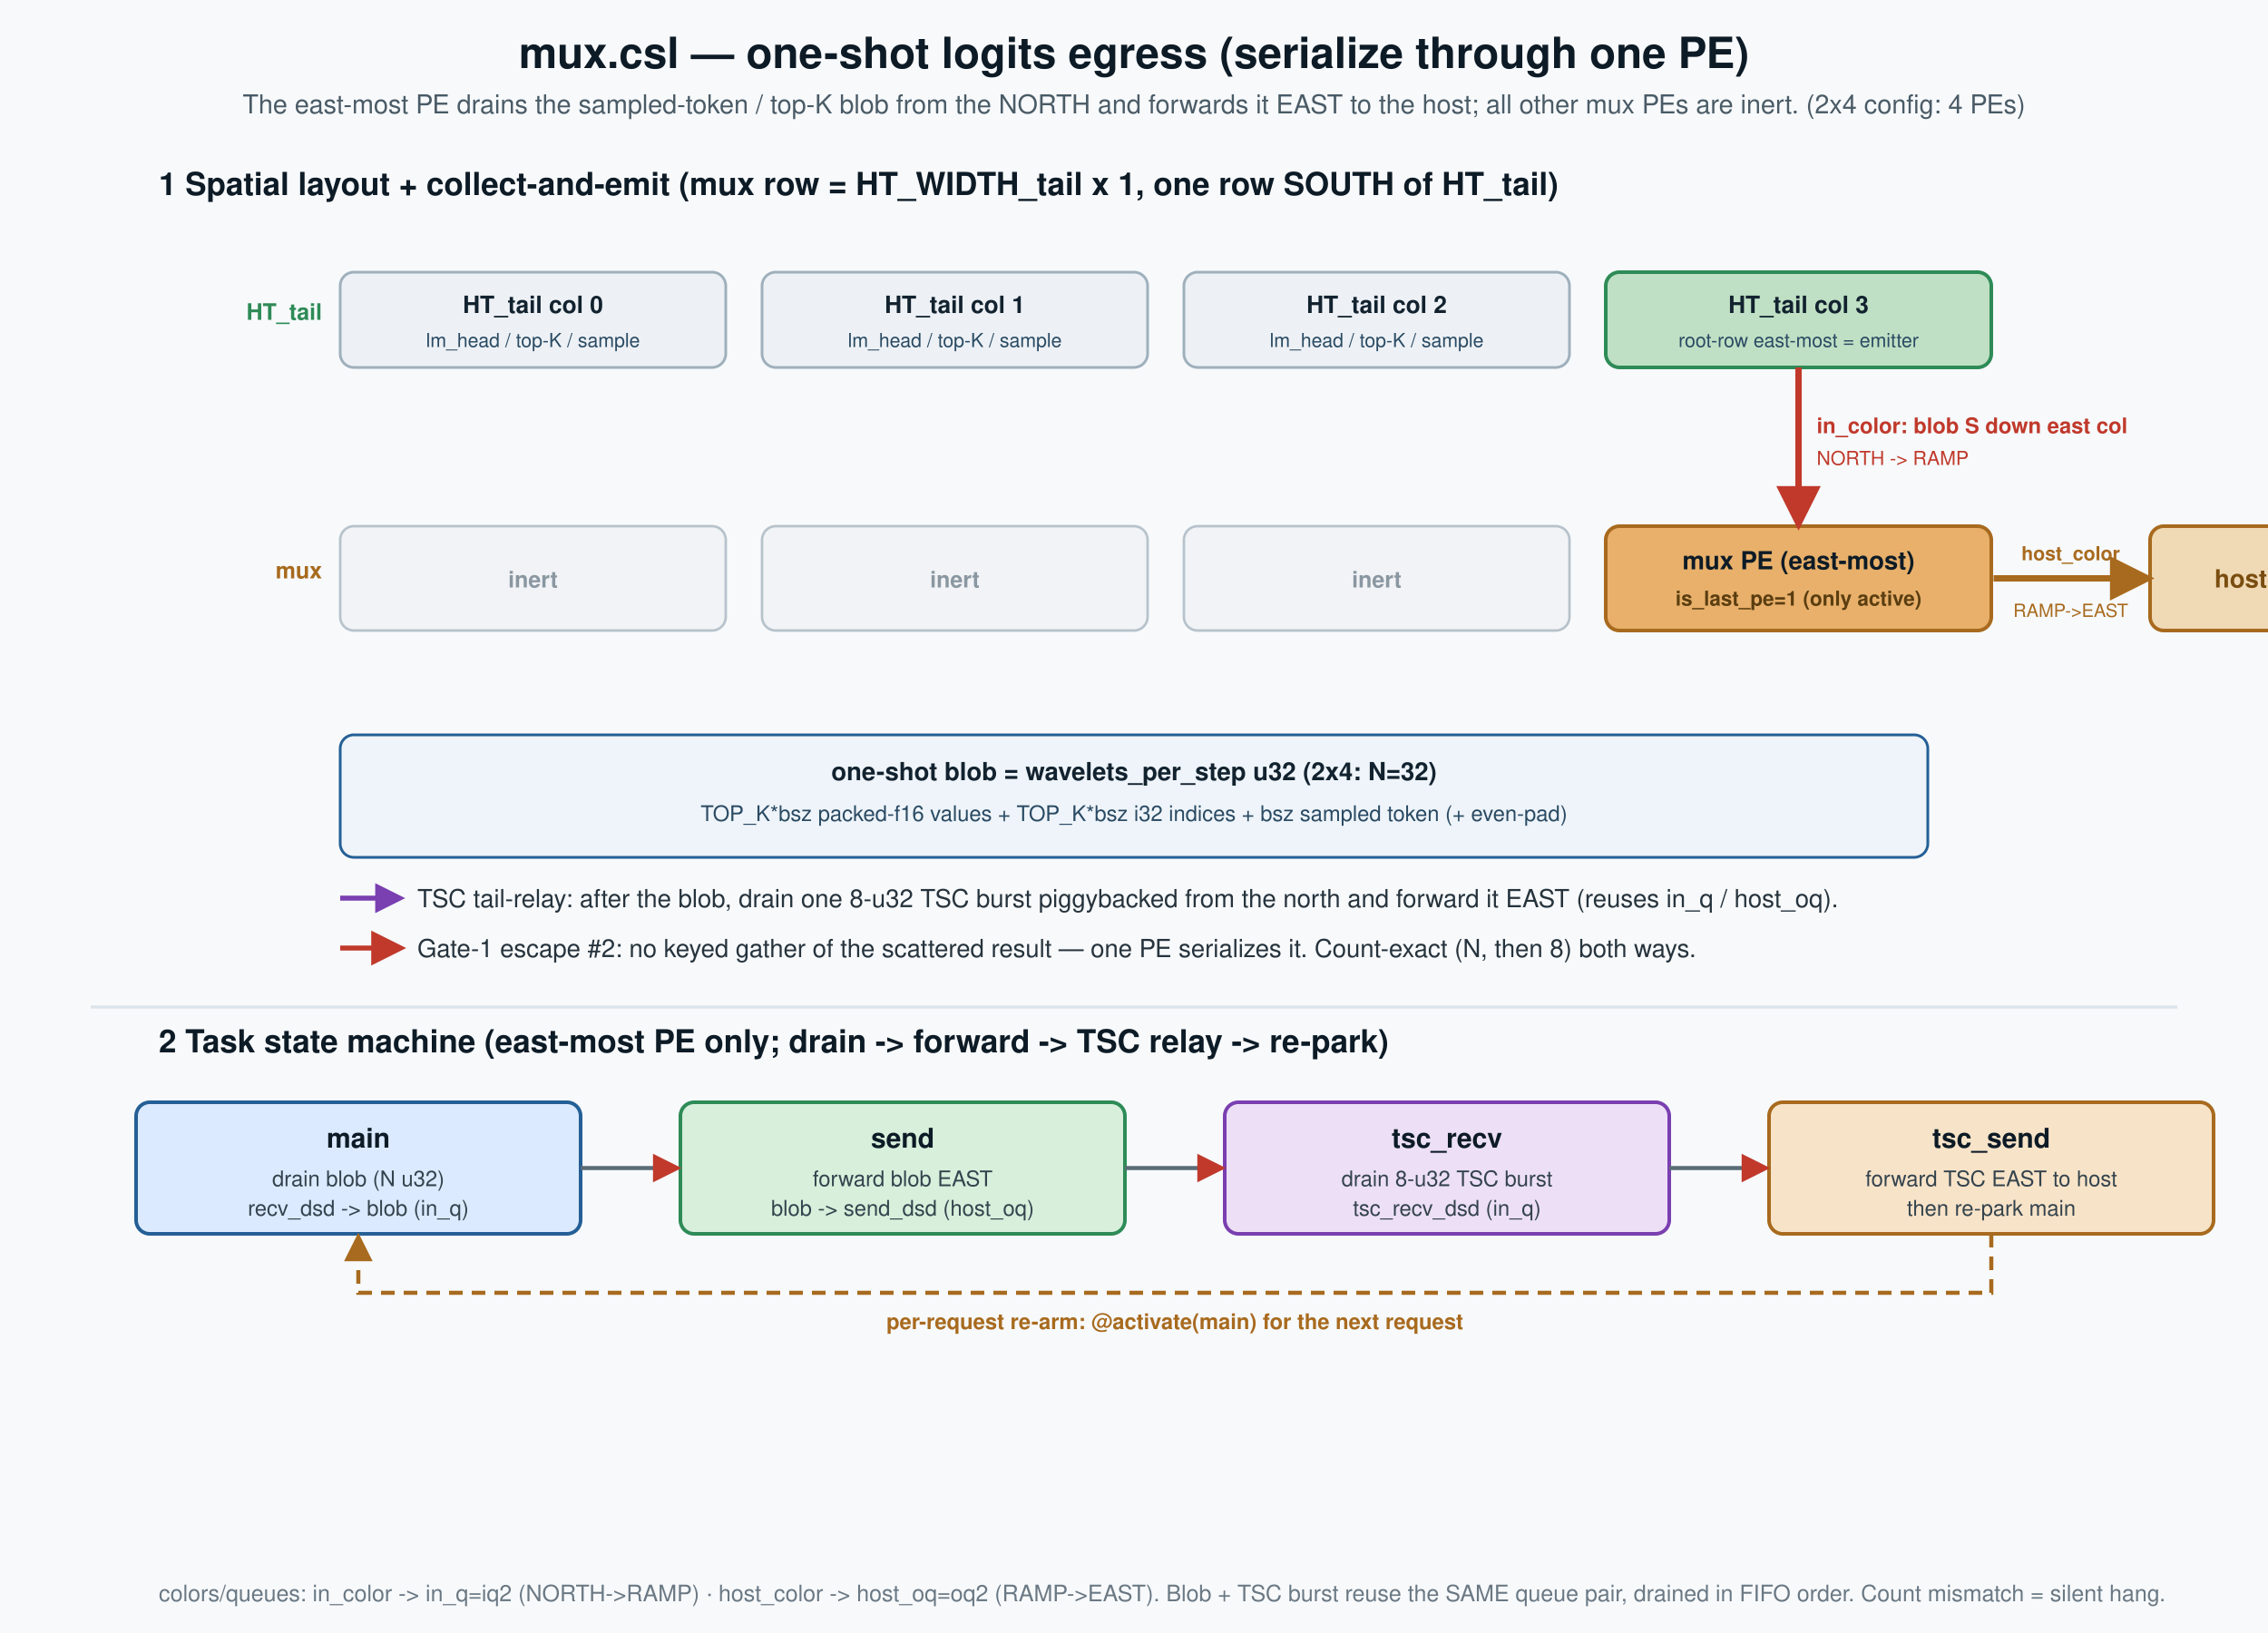
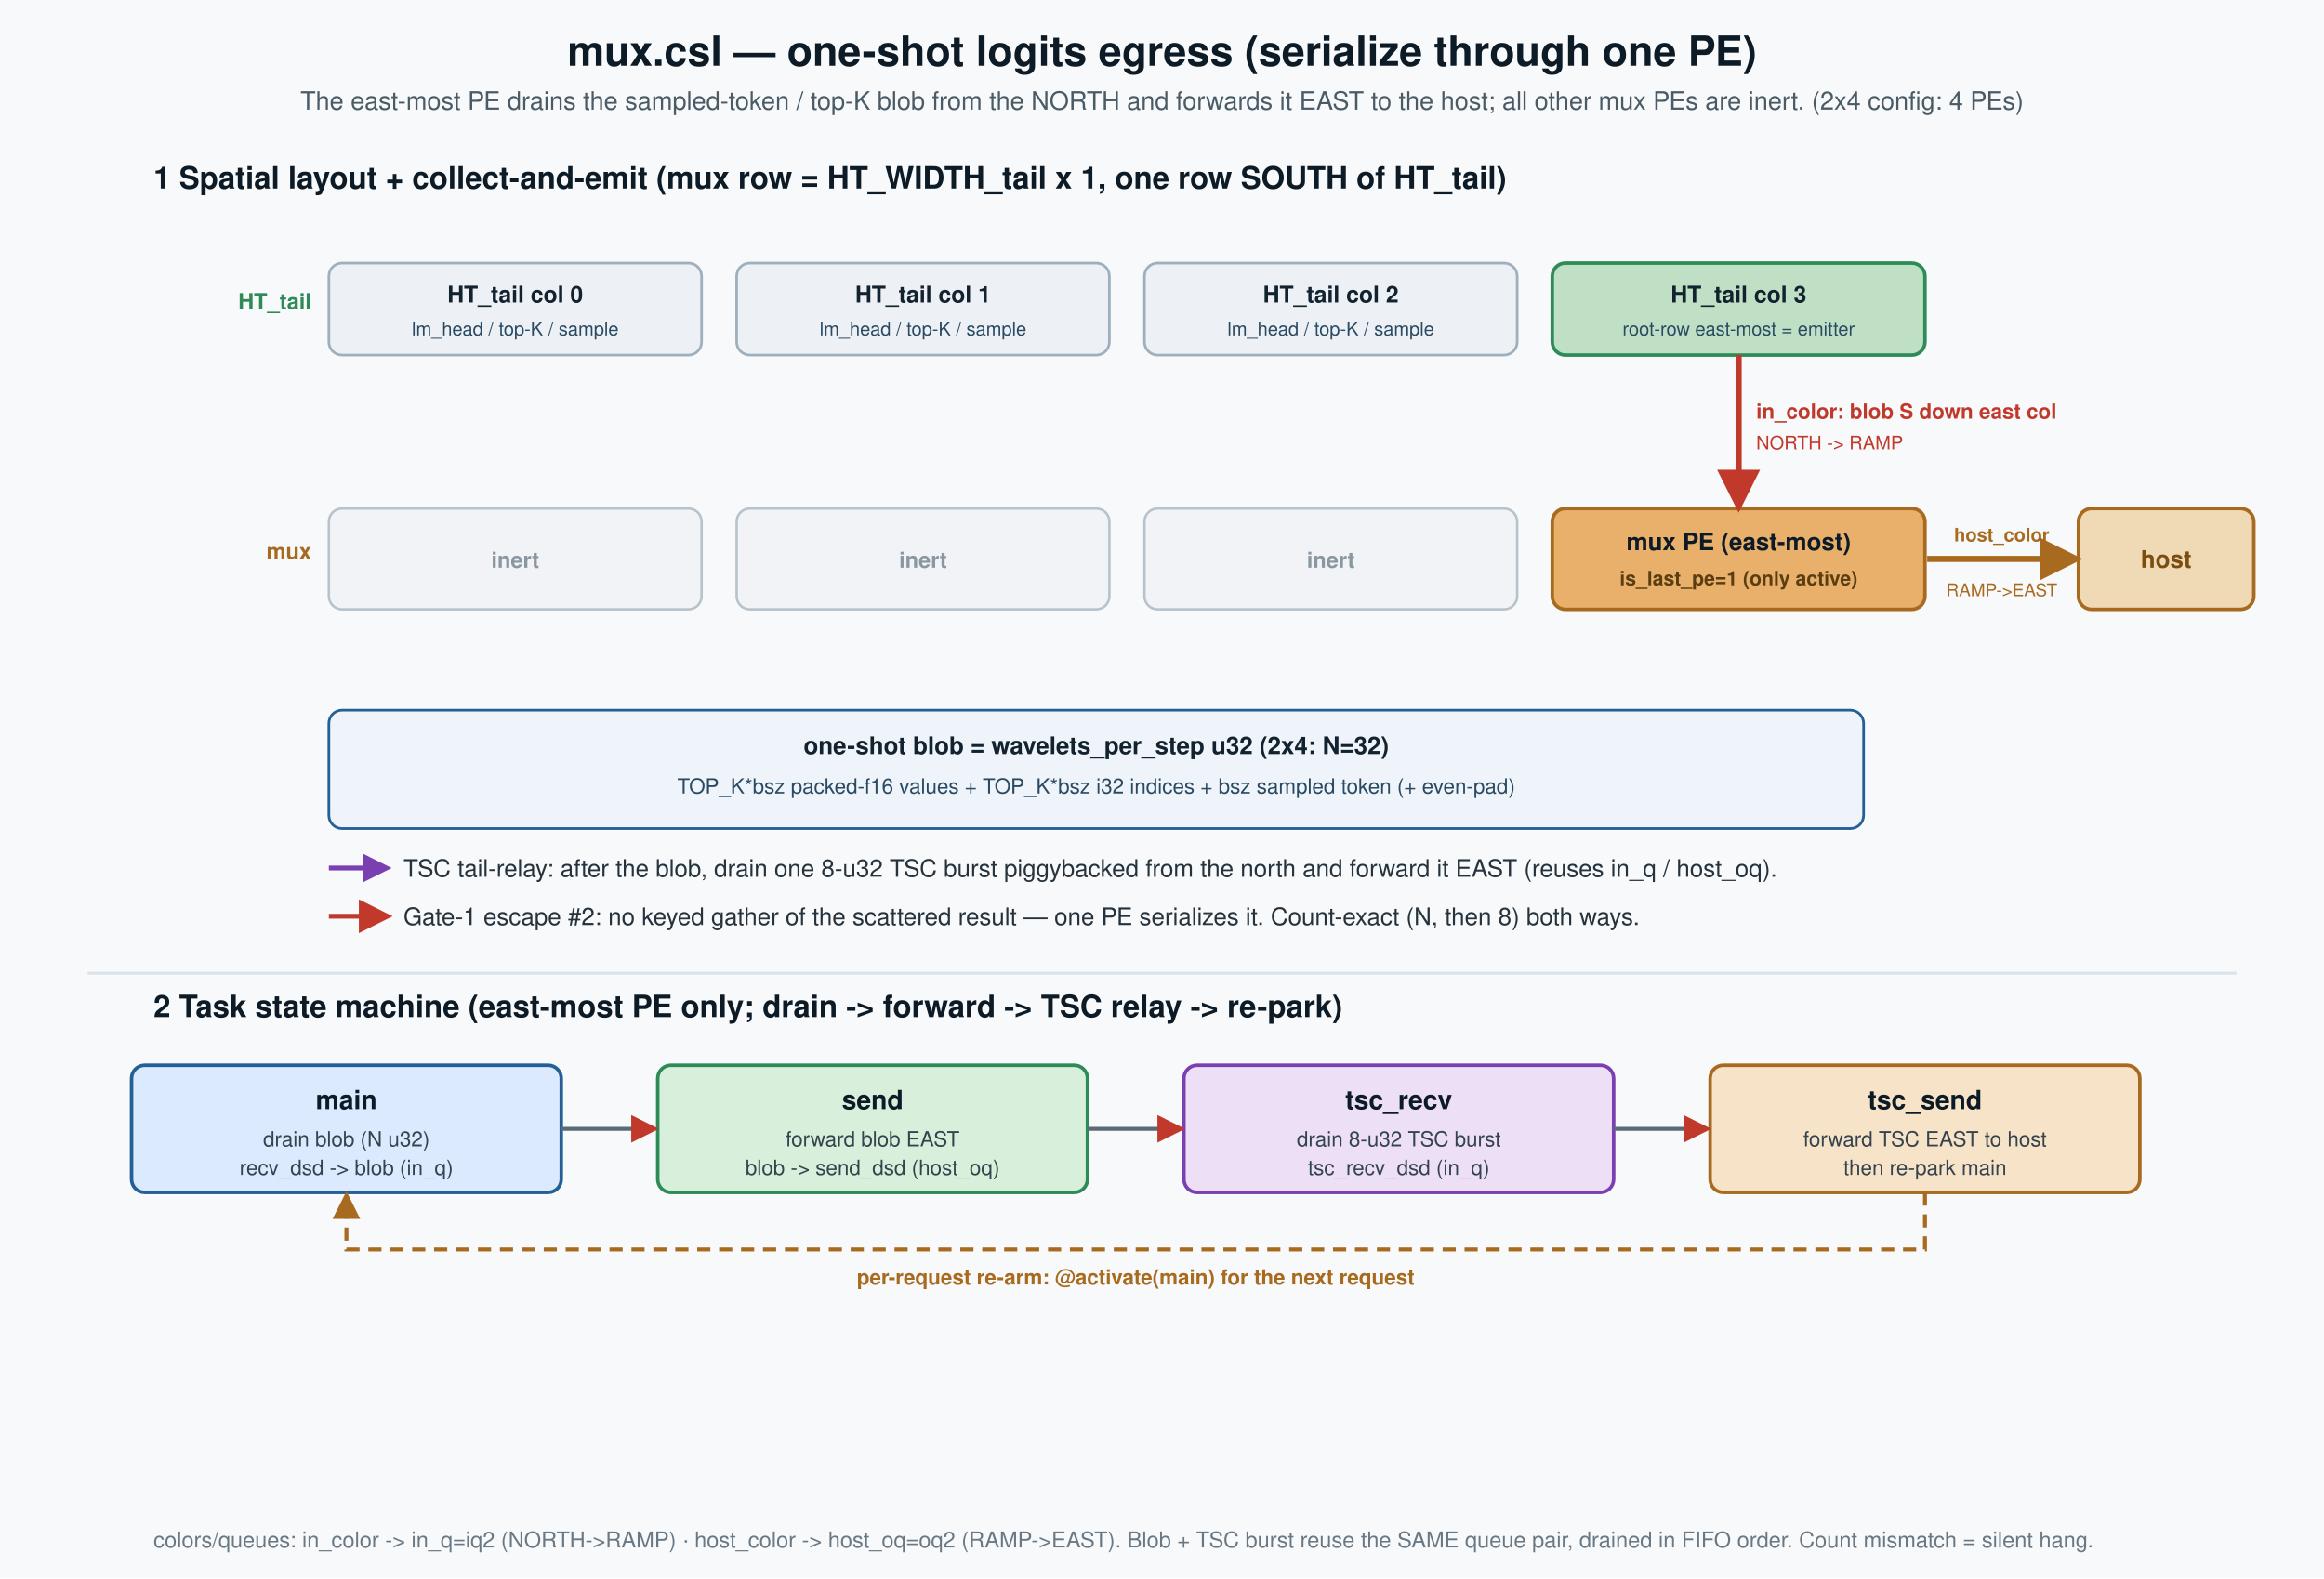
- <svg xmlns="http://www.w3.org/2000/svg" width="1000" height="720" viewBox="0 0 1000 720" font-family="ui-sans-serif,Segoe UI,Helvetica,Arial">
+ <svg xmlns="http://www.w3.org/2000/svg" width="1060" height="720" viewBox="0 0 1060 720" font-family="ui-sans-serif,Segoe UI,Helvetica,Arial">
  <defs>
    <marker id="ar" viewBox="0 0 10 10" refX="8" refY="5" markerWidth="7" markerHeight="7" orient="auto-start-reverse">
      <path d="M0 0 L10 5 L0 10 z" fill="#c0392b" />
    </marker>
    <marker id="ab" viewBox="0 0 10 10" refX="8" refY="5" markerWidth="7" markerHeight="7" orient="auto-start-reverse">
      <path d="M0 0 L10 5 L0 10 z" fill="#2c6fb0" />
    </marker>
    <marker id="ag" viewBox="0 0 10 10" refX="8" refY="5" markerWidth="7" markerHeight="7" orient="auto-start-reverse">
      <path d="M0 0 L10 5 L0 10 z" fill="#2e8b57" />
    </marker>
    <marker id="ap" viewBox="0 0 10 10" refX="8" refY="5" markerWidth="6" markerHeight="6" orient="auto-start-reverse">
      <path d="M0 0 L10 5 L0 10 z" fill="#7a3fb0" />
    </marker>
    <marker id="ao" viewBox="0 0 10 10" refX="8" refY="5" markerWidth="7" markerHeight="7" orient="auto-start-reverse">
      <path d="M0 0 L10 5 L0 10 z" fill="#a86a1e" />
    </marker>
  </defs>
-   <rect width="1000" height="720" fill="#f7f9fb" />
-   <text x="500.0" y="30" font-size="19" font-weight="700" fill="#0d1b26" text-anchor="middle">mux.csl — one-shot logits egress (serialize through one PE)</text>
-   <text x="500.0" y="50" font-size="11.5" font-weight="500" fill="#4a5b66" text-anchor="middle">The east-most PE drains the sampled-token / top-K blob from the NORTH and forwards it EAST to the host; all other mux PEs are inert. (2x4 config: 4 PEs)</text>
+   <rect width="1060" height="720" fill="#f7f9fb" />
+   <text x="530.0" y="30" font-size="19" font-weight="700" fill="#0d1b26" text-anchor="middle">mux.csl — one-shot logits egress (serialize through one PE)</text>
+   <text x="530.0" y="50" font-size="11.5" font-weight="500" fill="#4a5b66" text-anchor="middle">The east-most PE drains the sampled-token / top-K blob from the NORTH and forwards it EAST to the host; all other mux PEs are inert. (2x4 config: 4 PEs)</text>
  <text x="70" y="86" font-size="14" font-weight="700" fill="#0d1b26" text-anchor="start">1  Spatial layout + collect-and-emit  (mux row = HT_WIDTH_tail x 1, one row SOUTH of HT_tail)</text>
  <rect x="150" y="120" width="170" height="42" rx="6" fill="#e8eef2" fill-opacity="0.7" stroke="#9fb0bc" stroke-width="1.2" />
  <text x="235.0" y="138" font-size="10.5" font-weight="600" fill="#12222f" text-anchor="middle">HT_tail col 0</text>
  <text x="235.0" y="153" font-size="8.5" font-weight="500" fill="#2a4a63" text-anchor="middle">lm_head / top-K / sample</text>
  <rect x="336" y="120" width="170" height="42" rx="6" fill="#e8eef2" fill-opacity="0.7" stroke="#9fb0bc" stroke-width="1.2" />
  <text x="421.0" y="138" font-size="10.5" font-weight="600" fill="#12222f" text-anchor="middle">HT_tail col 1</text>
  <text x="421.0" y="153" font-size="8.5" font-weight="500" fill="#2a4a63" text-anchor="middle">lm_head / top-K / sample</text>
  <rect x="522" y="120" width="170" height="42" rx="6" fill="#e8eef2" fill-opacity="0.7" stroke="#9fb0bc" stroke-width="1.2" />
  <text x="607.0" y="138" font-size="10.5" font-weight="600" fill="#12222f" text-anchor="middle">HT_tail col 2</text>
  <text x="607.0" y="153" font-size="8.5" font-weight="500" fill="#2a4a63" text-anchor="middle">lm_head / top-K / sample</text>
  <rect x="708" y="120" width="170" height="42" rx="6" fill="#bfe0c4" fill-opacity="1.0" stroke="#2e8b57" stroke-width="1.6" />
  <text x="793.0" y="138" font-size="10.5" font-weight="600" fill="#12222f" text-anchor="middle">HT_tail col 3</text>
  <text x="793.0" y="153" font-size="8.5" font-weight="500" fill="#2a4a63" text-anchor="middle">root-row east-most = emitter</text>
  <text x="142" y="141" font-size="10" font-weight="700" fill="#2e8b57" text-anchor="end">HT_tail</text>
  <rect x="150" y="232" width="170" height="46" rx="6" fill="#eceff1" fill-opacity="0.55" stroke="#b7c2cb" stroke-width="1.1" />
  <text x="235.0" y="259" font-size="10" font-weight="600" fill="#8a97a1" text-anchor="middle">inert</text>
  <rect x="336" y="232" width="170" height="46" rx="6" fill="#eceff1" fill-opacity="0.55" stroke="#b7c2cb" stroke-width="1.1" />
  <text x="421.0" y="259" font-size="10" font-weight="600" fill="#8a97a1" text-anchor="middle">inert</text>
  <rect x="522" y="232" width="170" height="46" rx="6" fill="#eceff1" fill-opacity="0.55" stroke="#b7c2cb" stroke-width="1.1" />
  <text x="607.0" y="259" font-size="10" font-weight="600" fill="#8a97a1" text-anchor="middle">inert</text>
  <rect x="708" y="232" width="170" height="46" rx="6" fill="#e8b06a" fill-opacity="1.0" stroke="#a86a1e" stroke-width="1.6" />
  <text x="793.0" y="251" font-size="11" font-weight="700" fill="#0d1b26" text-anchor="middle">mux PE (east-most)</text>
  <text x="793.0" y="267" font-size="9" font-weight="600" fill="#5a3d10" text-anchor="middle">is_last_pe=1  (only active)</text>
  <text x="142" y="255" font-size="10" font-weight="700" fill="#a86a1e" text-anchor="end">mux</text>
  <line x1="793.0" y1="162" x2="793.0" y2="230" stroke="#c0392b" stroke-width="2.8" marker-end="url(#ar)" />
  <text x="801.0" y="191.0" font-size="9.5" font-weight="600" fill="#c0392b" text-anchor="start">in_color: blob S down east col</text>
  <text x="801.0" y="205.0" font-size="8.5" font-weight="500" fill="#c0392b" text-anchor="start">NORTH -&gt; RAMP</text>
  <rect x="948" y="232" width="80" height="46" rx="6" fill="#f0d9b5" fill-opacity="1.0" stroke="#a86a1e" stroke-width="1.6" />
  <text x="988" y="259" font-size="11" font-weight="700" fill="#7a4d10" text-anchor="middle">host</text>
  <line x1="879" y1="255" x2="946" y2="255" stroke="#a86a1e" stroke-width="2.8" marker-end="url(#ao)" />
  <text x="913.0" y="247" font-size="8.5" font-weight="700" fill="#a86a1e" text-anchor="middle">host_color</text>
  <text x="913.0" y="272" font-size="8" font-weight="500" fill="#a86a1e" text-anchor="middle">RAMP-&gt;EAST</text>
  <rect x="150" y="324" width="700" height="54" rx="6" fill="#eef4f9" fill-opacity="1.0" stroke="#245f96" stroke-width="1.2" />
  <text x="500" y="344" font-size="11" font-weight="700" fill="#12222f" text-anchor="middle">one-shot blob = wavelets_per_step u32  (2x4: N=32)</text>
  <text x="500" y="362" font-size="9.5" font-weight="500" fill="#2a4a63" text-anchor="middle">TOP_K*bsz packed-f16 values  +  TOP_K*bsz i32 indices  +  bsz sampled token  (+ even-pad)</text>
  <line x1="150" y1="396" x2="176" y2="396" stroke="#7a3fb0" stroke-width="2.2" marker-end="url(#ap)" />
  <text x="184" y="400" font-size="11" font-weight="500" fill="#26333c" text-anchor="start">TSC tail-relay: after the blob, drain one 8-u32 TSC burst piggybacked from the north and forward it EAST (reuses in_q / host_oq).</text>
  <line x1="150" y1="418" x2="176" y2="418" stroke="#c0392b" stroke-width="2.2" marker-end="url(#ar)" />
  <text x="184" y="422" font-size="11" font-weight="500" fill="#26333c" text-anchor="start">Gate-1 escape #2: no keyed gather of the scattered result — one PE serializes it. Count-exact (N, then 8) both ways.</text>
-   <line x1="40" y1="444" x2="960" y2="444" stroke="#dce4ea" stroke-width="1.4" />
+   <line x1="40" y1="444" x2="1020" y2="444" stroke="#dce4ea" stroke-width="1.4" />
  <text x="70" y="464" font-size="14" font-weight="700" fill="#0d1b26" text-anchor="start">2  Task state machine  (east-most PE only; drain -&gt; forward -&gt; TSC relay -&gt; re-park)</text>
  <rect x="60" y="486" width="196" height="58" rx="6" fill="#dbeafe" fill-opacity="1.0" stroke="#245f96" stroke-width="1.6" />
  <text x="158.0" y="506" font-size="12" font-weight="700" fill="#0d1b26" text-anchor="middle">main</text>
  <text x="158.0" y="523" font-size="9.5" font-weight="500" fill="#34434d" text-anchor="middle">drain blob (N u32)</text>
  <text x="158.0" y="536" font-size="9.5" font-weight="500" fill="#34434d" text-anchor="middle">recv_dsd -&gt; blob (in_q)</text>
  <rect x="300" y="486" width="196" height="58" rx="6" fill="#d7efdb" fill-opacity="1.0" stroke="#2e8b57" stroke-width="1.6" />
  <text x="398.0" y="506" font-size="12" font-weight="700" fill="#0d1b26" text-anchor="middle">send</text>
  <text x="398.0" y="523" font-size="9.5" font-weight="500" fill="#34434d" text-anchor="middle">forward blob EAST</text>
  <text x="398.0" y="536" font-size="9.5" font-weight="500" fill="#34434d" text-anchor="middle">blob -&gt; send_dsd (host_oq)</text>
  <rect x="540" y="486" width="196" height="58" rx="6" fill="#ecdff6" fill-opacity="1.0" stroke="#7a3fb0" stroke-width="1.6" />
  <text x="638.0" y="506" font-size="12" font-weight="700" fill="#0d1b26" text-anchor="middle">tsc_recv</text>
  <text x="638.0" y="523" font-size="9.5" font-weight="500" fill="#34434d" text-anchor="middle">drain 8-u32 TSC burst</text>
  <text x="638.0" y="536" font-size="9.5" font-weight="500" fill="#34434d" text-anchor="middle">tsc_recv_dsd (in_q)</text>
  <rect x="780" y="486" width="196" height="58" rx="6" fill="#f7e3c8" fill-opacity="1.0" stroke="#a86a1e" stroke-width="1.6" />
  <text x="878.0" y="506" font-size="12" font-weight="700" fill="#0d1b26" text-anchor="middle">tsc_send</text>
  <text x="878.0" y="523" font-size="9.5" font-weight="500" fill="#34434d" text-anchor="middle">forward TSC EAST to host</text>
  <text x="878.0" y="536" font-size="9.5" font-weight="500" fill="#34434d" text-anchor="middle">then re-park main</text>
  <line x1="256" y1="515.0" x2="298" y2="515.0" stroke="#5a6b76" stroke-width="1.8" marker-end="url(#ar)" />
  <line x1="496" y1="515.0" x2="538" y2="515.0" stroke="#5a6b76" stroke-width="1.8" marker-end="url(#ar)" />
  <line x1="736" y1="515.0" x2="778" y2="515.0" stroke="#5a6b76" stroke-width="1.8" marker-end="url(#ar)" />
  <path d="M 878.0 544 L 878.0 570 L 158.0 570 L 158.0 546" fill="none" stroke="#a86a1e" stroke-width="1.8" stroke-dasharray="6 4" marker-end="url(#ao)" />
  <text x="518.0" y="586" font-size="9.5" font-weight="600" fill="#a86a1e" text-anchor="middle">per-request re-arm: @activate(main) for the next request</text>
  <text x="70" y="706" font-size="10" font-weight="400" fill="#6a7883" text-anchor="start">colors/queues:  in_color -&gt; in_q=iq2 (NORTH-&gt;RAMP) · host_color -&gt; host_oq=oq2 (RAMP-&gt;EAST).  Blob + TSC burst reuse the SAME queue pair, drained in FIFO order.  Count mismatch = silent hang.</text>
</svg>
